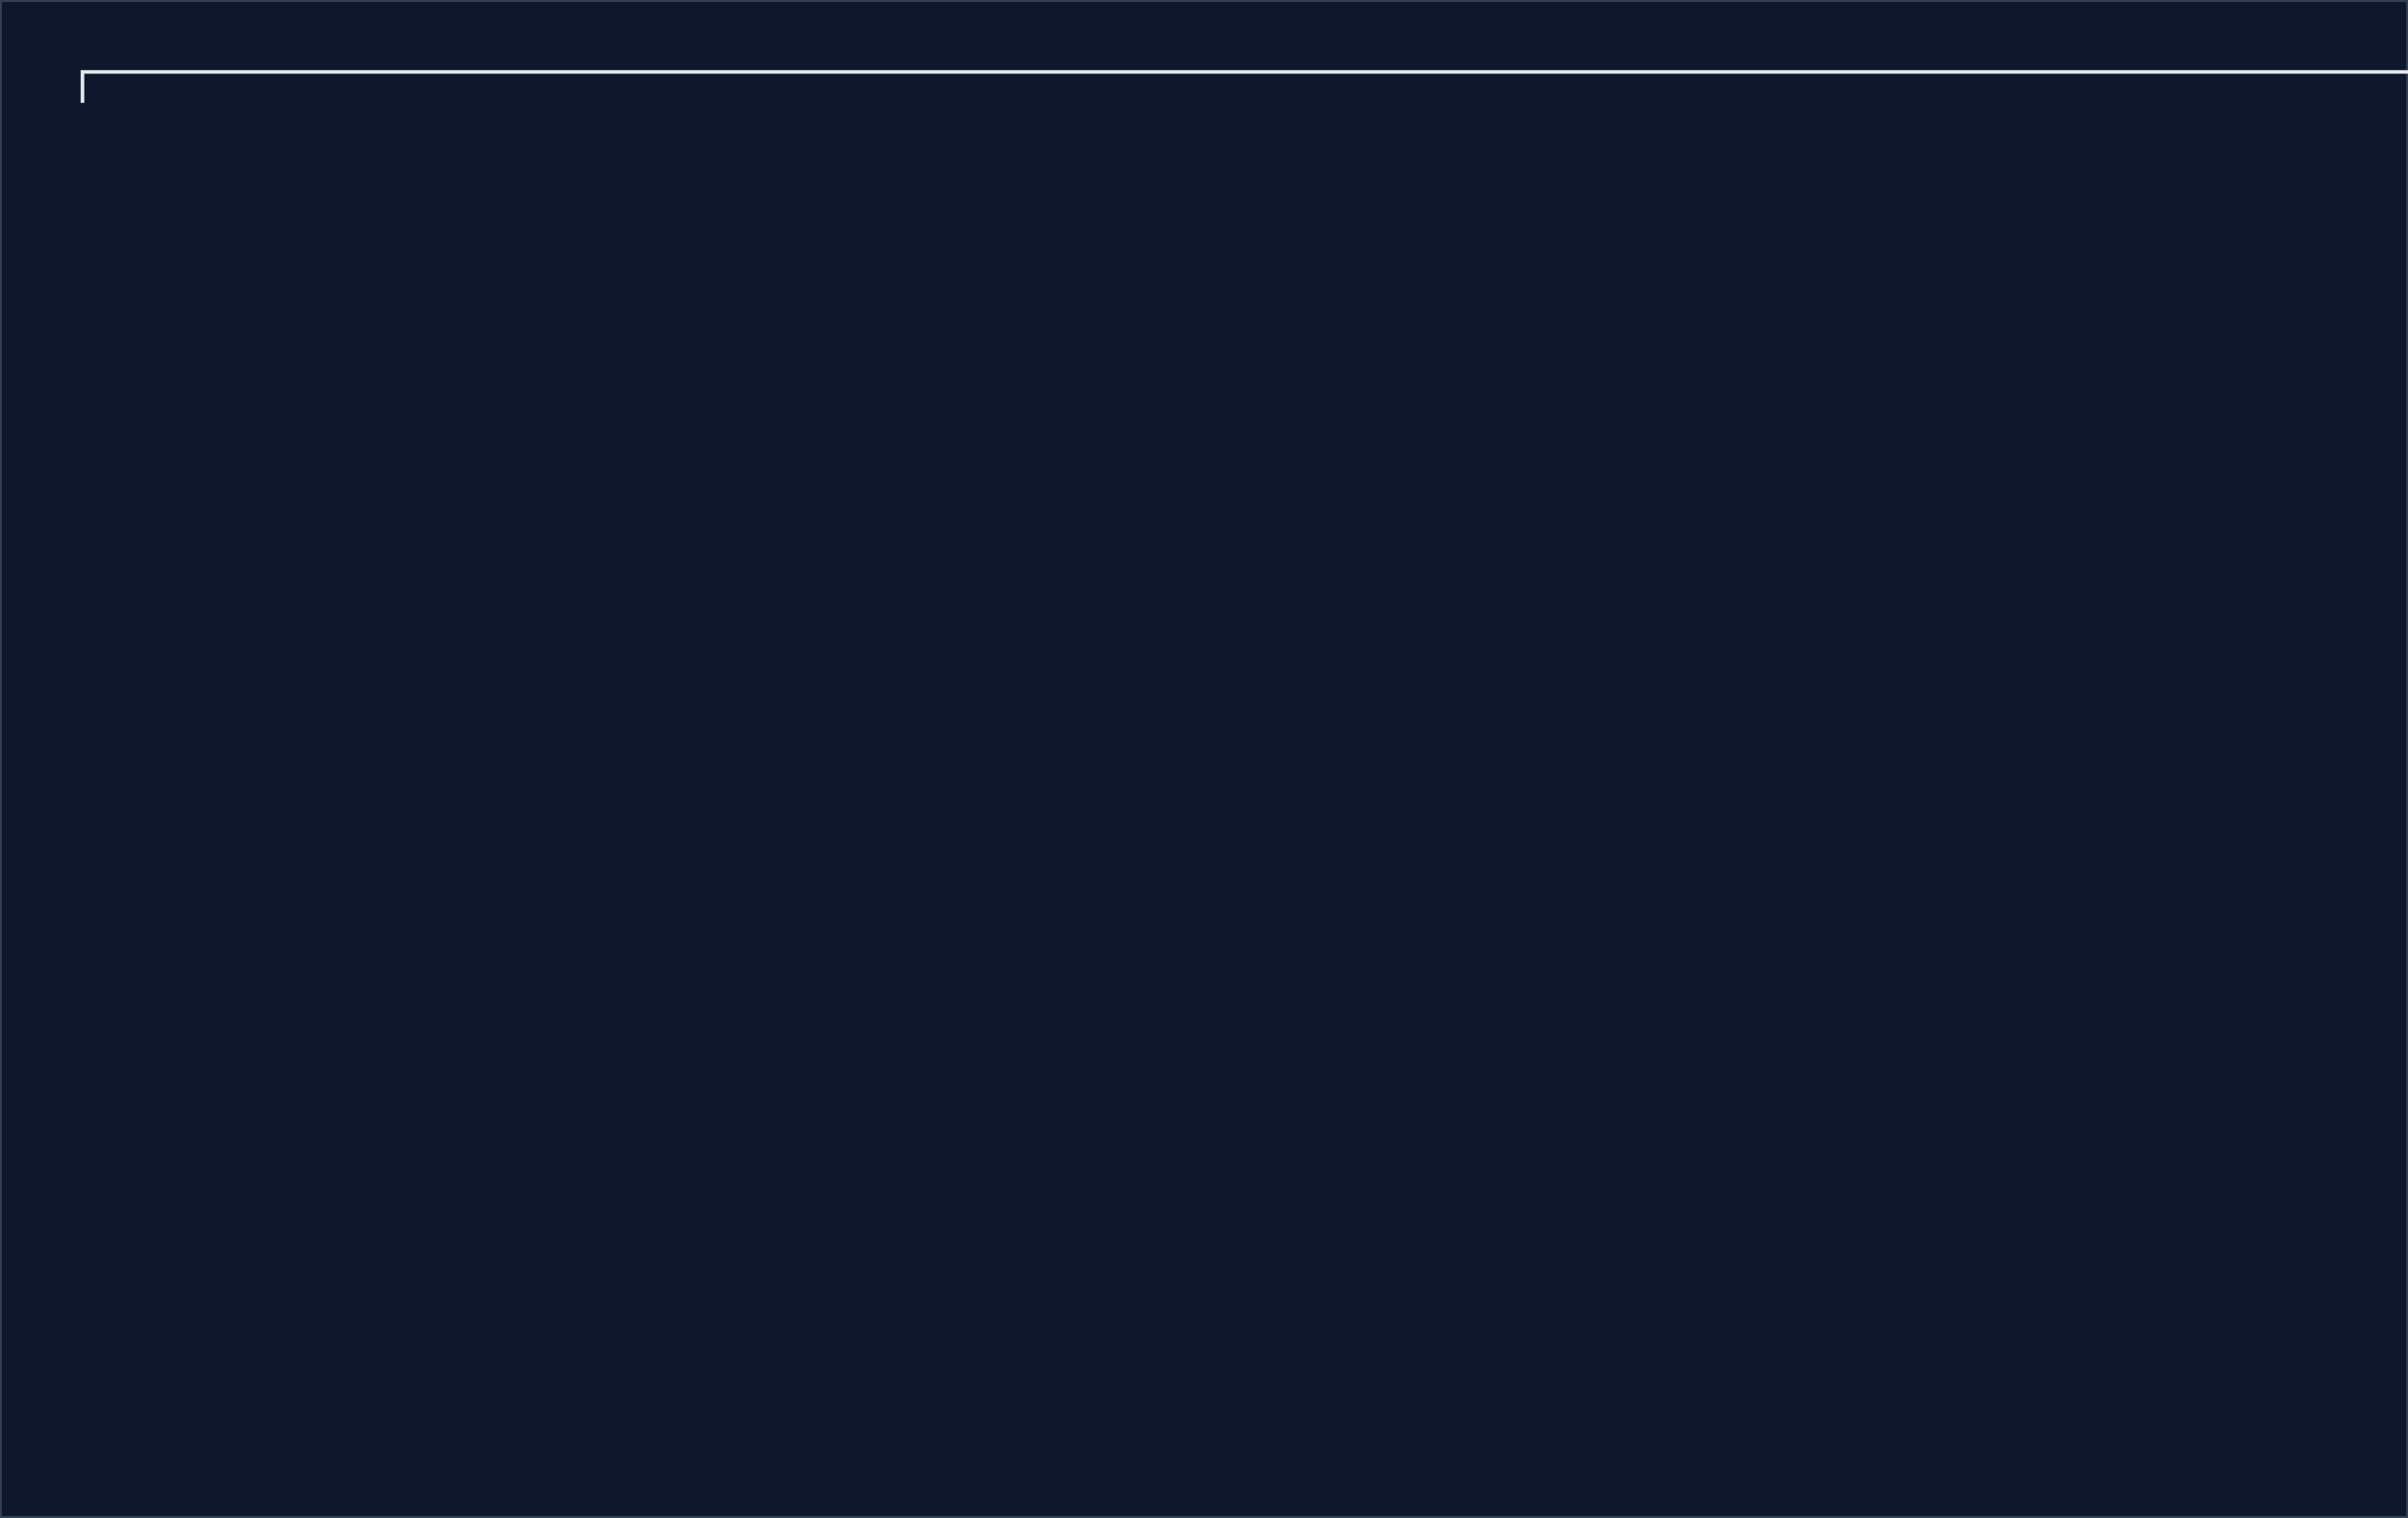
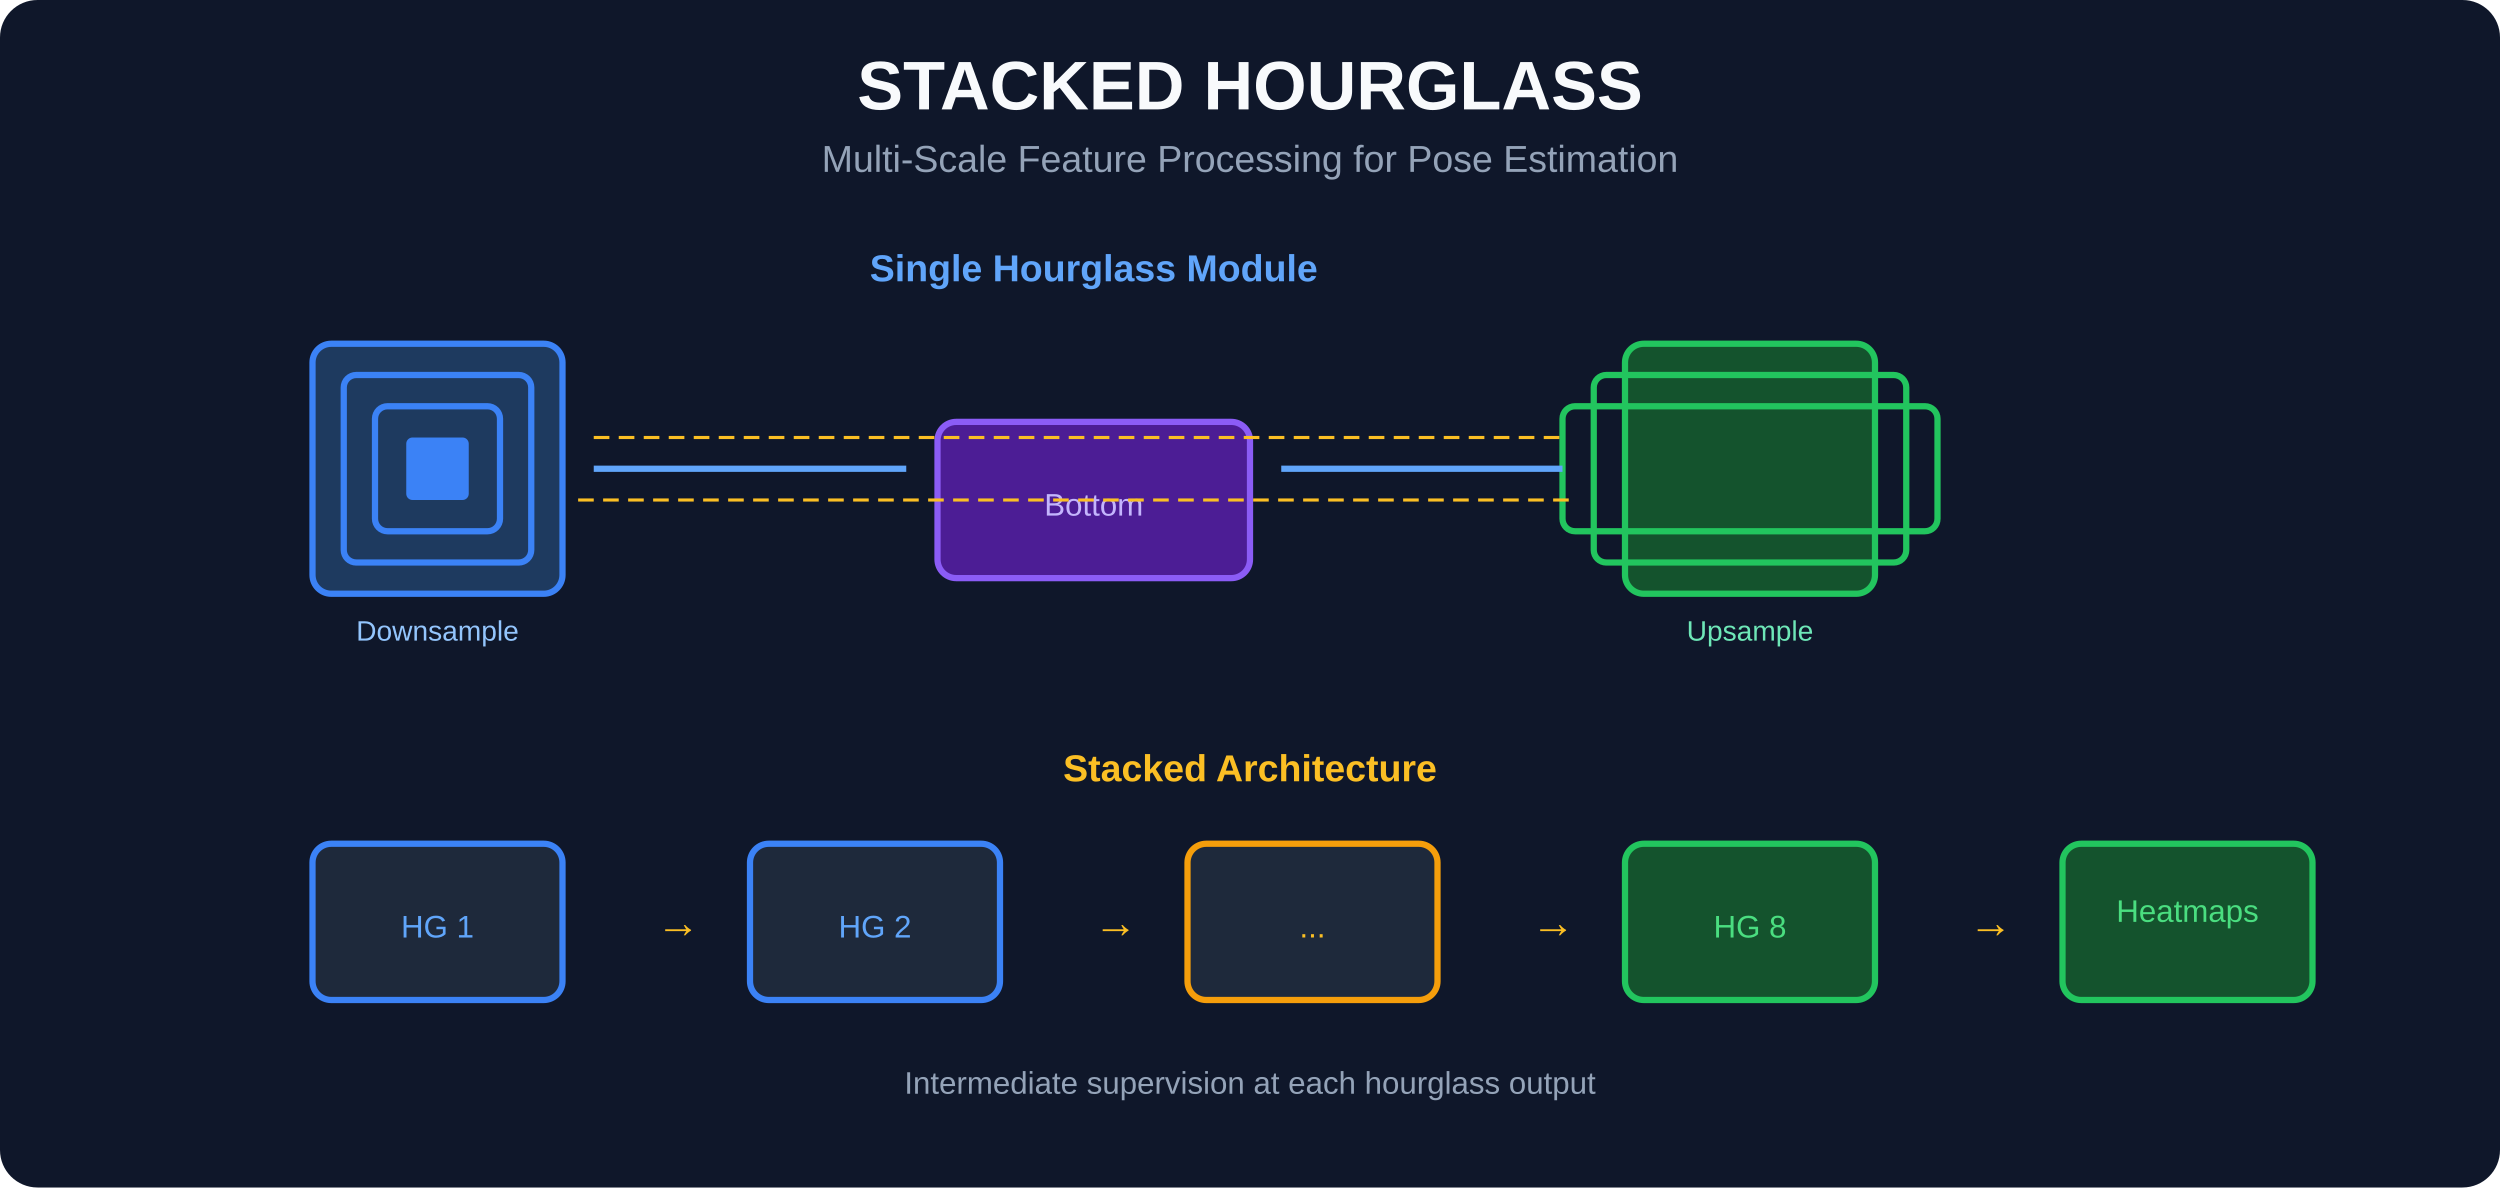
- <svg xmlns="http://www.w3.org/2000/svg" width="660" height="416" viewBox="0 0 660 416">
-   <style>
-     text {
-       font-family: 'Courier New', monospace;
-       font-size: 14px;
-       white-space: pre;
-     }
-   </style>
-   <rect width="100%" height="100%" fill="#0f172a" stroke="#334155" />
-   <text x="10" y="24" fill="#e2e8f0" xml:space="preserve">
- ┌───────────────────────────────────────────────────────────────────────────┐
- │                    STACKED HOURGLASS                                         │
- └───────────────────────────────────────────────────────────────────────────┘
- 
- Single Hourglass (encoder-decoder with skip connections):
- 
- Input        Encoder              Decoder         Output
-   │            │                     │              │
-   ▼            ▼                     ▼              ▼
- ┌────┐      ┌────┐               ┌────┐          ┌────┐
- │256 │──────│128 │───────────────│128 │──────────│Heatmaps
- ├────┤      ├────┤               ├────┤          │(K×H×W)
- │    │──────│64  │───────────────│64  │──────────│
- ├────┤      ├────┤               ├────┤          │K = num
- │    │──────│32  │               │32  │──────────│keypoints
- └────┘      └────┘               └────┘          └────┘
-               │                     ▲
-               └──────►──────────────┘
-                Bottleneck
- 
- Stacking: Chain multiple hourglasses for refinement
-           Each hourglass refines previous predictions
-   </text>
+ <svg xmlns="http://www.w3.org/2000/svg" viewBox="0 0 800 380">
+   <rect width="800" height="380" fill="#0f172a" rx="12" />
+   <text x="400" y="35" text-anchor="middle" font-family="Arial, sans-serif" font-size="22" font-weight="bold" fill="#f8fafc">STACKED HOURGLASS</text>
+   <text x="400" y="55" text-anchor="middle" font-family="Arial, sans-serif" font-size="12" fill="#94a3b8">Multi-Scale Feature Processing for Pose Estimation</text>
+   <g transform="translate(100, 90)">
+     <text x="250" y="0" text-anchor="middle" font-family="Arial, sans-serif" font-size="12" font-weight="bold" fill="#60a5fa">Single Hourglass Module</text>
+     <rect x="0" y="20" width="80" height="80" rx="6" fill="#1e3a5f" stroke="#3b82f6" stroke-width="2" />
+     <rect x="10" y="30" width="60" height="60" rx="4" fill="#1e3a5f" stroke="#3b82f6" stroke-width="2" />
+     <rect x="20" y="40" width="40" height="40" rx="4" fill="#1e3a5f" stroke="#3b82f6" stroke-width="2" />
+     <rect x="30" y="50" width="20" height="20" rx="2" fill="#3b82f6" />
+     <text x="40" y="115" text-anchor="middle" font-family="Arial, sans-serif" font-size="9" fill="#93c5fd">Downsample</text>
+     <rect x="200" y="45" width="100" height="50" rx="6" fill="#4c1d95" stroke="#8b5cf6" stroke-width="2" />
+     <text x="250" y="75" text-anchor="middle" font-family="Arial, sans-serif" font-size="10" fill="#c4b5fd">Bottom</text>
+     <rect x="420" y="20" width="80" height="80" rx="6" fill="#14532d" stroke="#22c55e" stroke-width="2" />
+     <rect x="410" y="30" width="100" height="60" rx="4" fill="none" stroke="#22c55e" stroke-width="2" />
+     <rect x="400" y="40" width="120" height="40" rx="4" fill="none" stroke="#22c55e" stroke-width="2" />
+     <text x="460" y="115" text-anchor="middle" font-family="Arial, sans-serif" font-size="9" fill="#6ee7b7">Upsample</text>
+     <line x1="90" y1="50" x2="400" y2="50" stroke="#fbbf24" stroke-width="1" stroke-dasharray="5,3" />
+     <line x1="85" y1="70" x2="405" y2="70" stroke="#fbbf24" stroke-width="1" stroke-dasharray="5,3" />
+     <path d="M 90 60 L 190 60" stroke="#60a5fa" stroke-width="2" marker-end="url(#arrow)" />
+     <path d="M 310 60 L 400 60" stroke="#60a5fa" stroke-width="2" marker-end="url(#arrow)" />
+   </g>
+   <g transform="translate(100, 250)">
+     <text x="300" y="0" text-anchor="middle" font-family="Arial, sans-serif" font-size="12" font-weight="bold" fill="#fbbf24">Stacked Architecture</text>
+     <rect x="0" y="20" width="80" height="50" rx="6" fill="#1e293b" stroke="#3b82f6" stroke-width="2" />
+     <text x="40" y="50" text-anchor="middle" font-family="Arial, sans-serif" font-size="10" fill="#60a5fa">HG 1</text>
+     <text x="110" y="50" font-family="Arial, sans-serif" font-size="14" fill="#fbbf24">→</text>
+     <rect x="140" y="20" width="80" height="50" rx="6" fill="#1e293b" stroke="#3b82f6" stroke-width="2" />
+     <text x="180" y="50" text-anchor="middle" font-family="Arial, sans-serif" font-size="10" fill="#60a5fa">HG 2</text>
+     <text x="250" y="50" font-family="Arial, sans-serif" font-size="14" fill="#fbbf24">→</text>
+     <rect x="280" y="20" width="80" height="50" rx="6" fill="#1e293b" stroke="#f59e0b" stroke-width="2" />
+     <text x="320" y="50" text-anchor="middle" font-family="Arial, sans-serif" font-size="10" fill="#fbbf24">...</text>
+     <text x="390" y="50" font-family="Arial, sans-serif" font-size="14" fill="#fbbf24">→</text>
+     <rect x="420" y="20" width="80" height="50" rx="6" fill="#14532d" stroke="#22c55e" stroke-width="2" />
+     <text x="460" y="50" text-anchor="middle" font-family="Arial, sans-serif" font-size="10" fill="#4ade80">HG 8</text>
+     <text x="530" y="50" font-family="Arial, sans-serif" font-size="14" fill="#fbbf24">→</text>
+     <rect x="560" y="20" width="80" height="50" rx="6" fill="#14532d" stroke="#22c55e" stroke-width="2" />
+     <text x="600" y="45" text-anchor="middle" font-family="Arial, sans-serif" font-size="10" fill="#4ade80">Heatmaps</text>
+     <text x="300" y="100" text-anchor="middle" font-family="Arial, sans-serif" font-size="10" fill="#94a3b8">Intermediate supervision at each hourglass output</text>
+   </g>
</svg>
